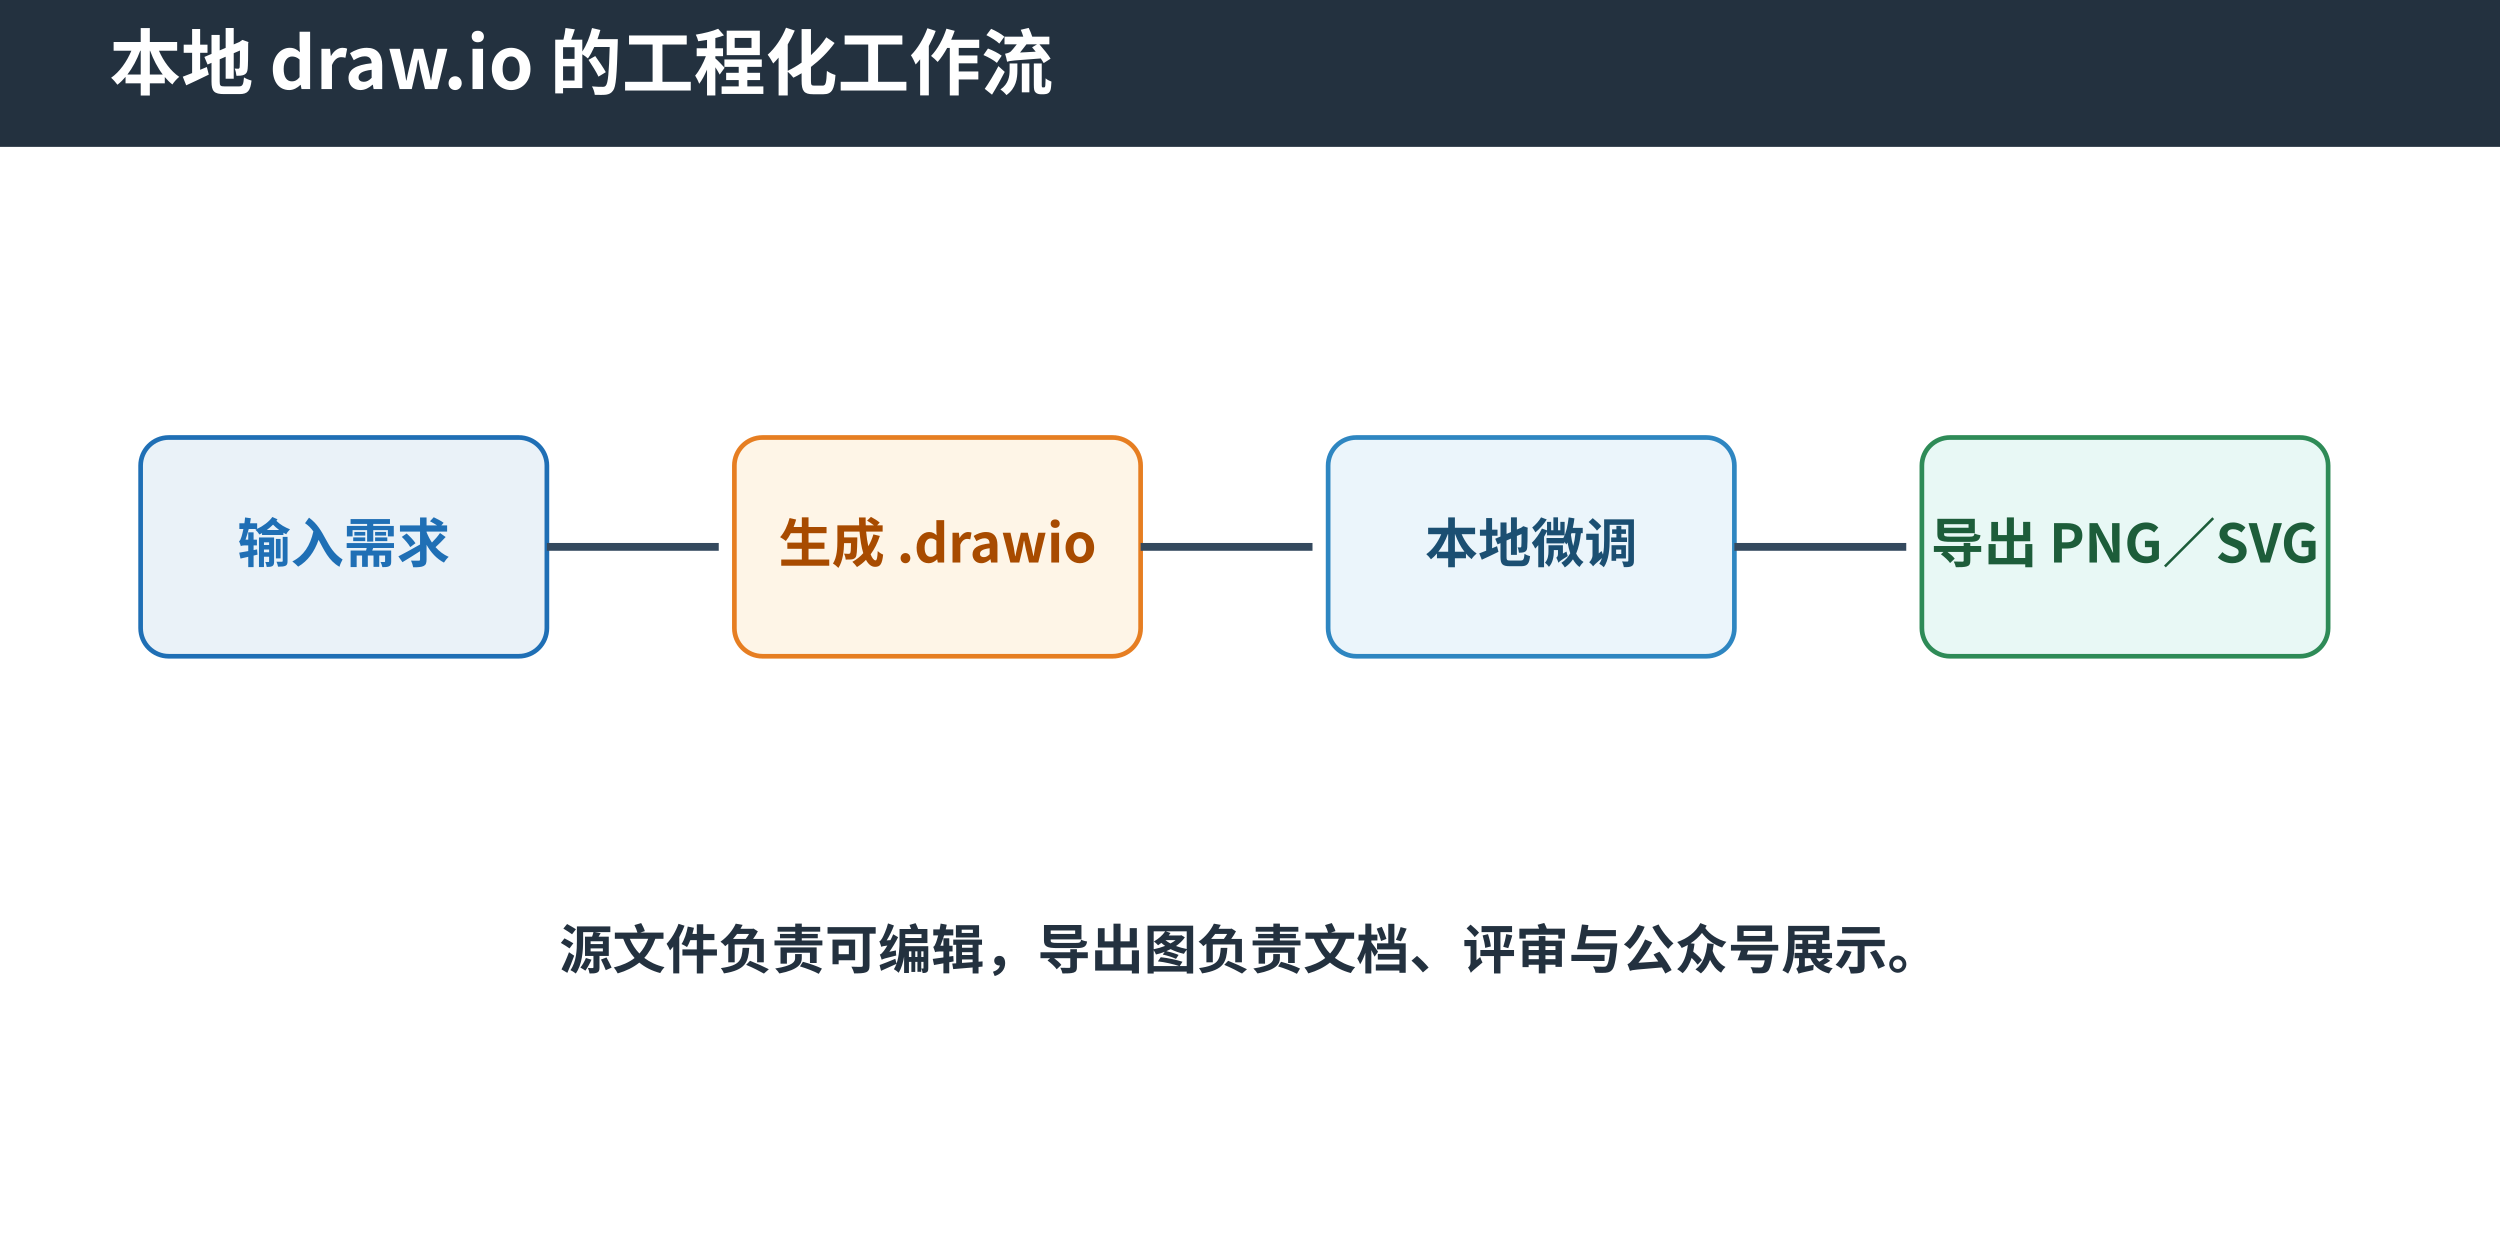
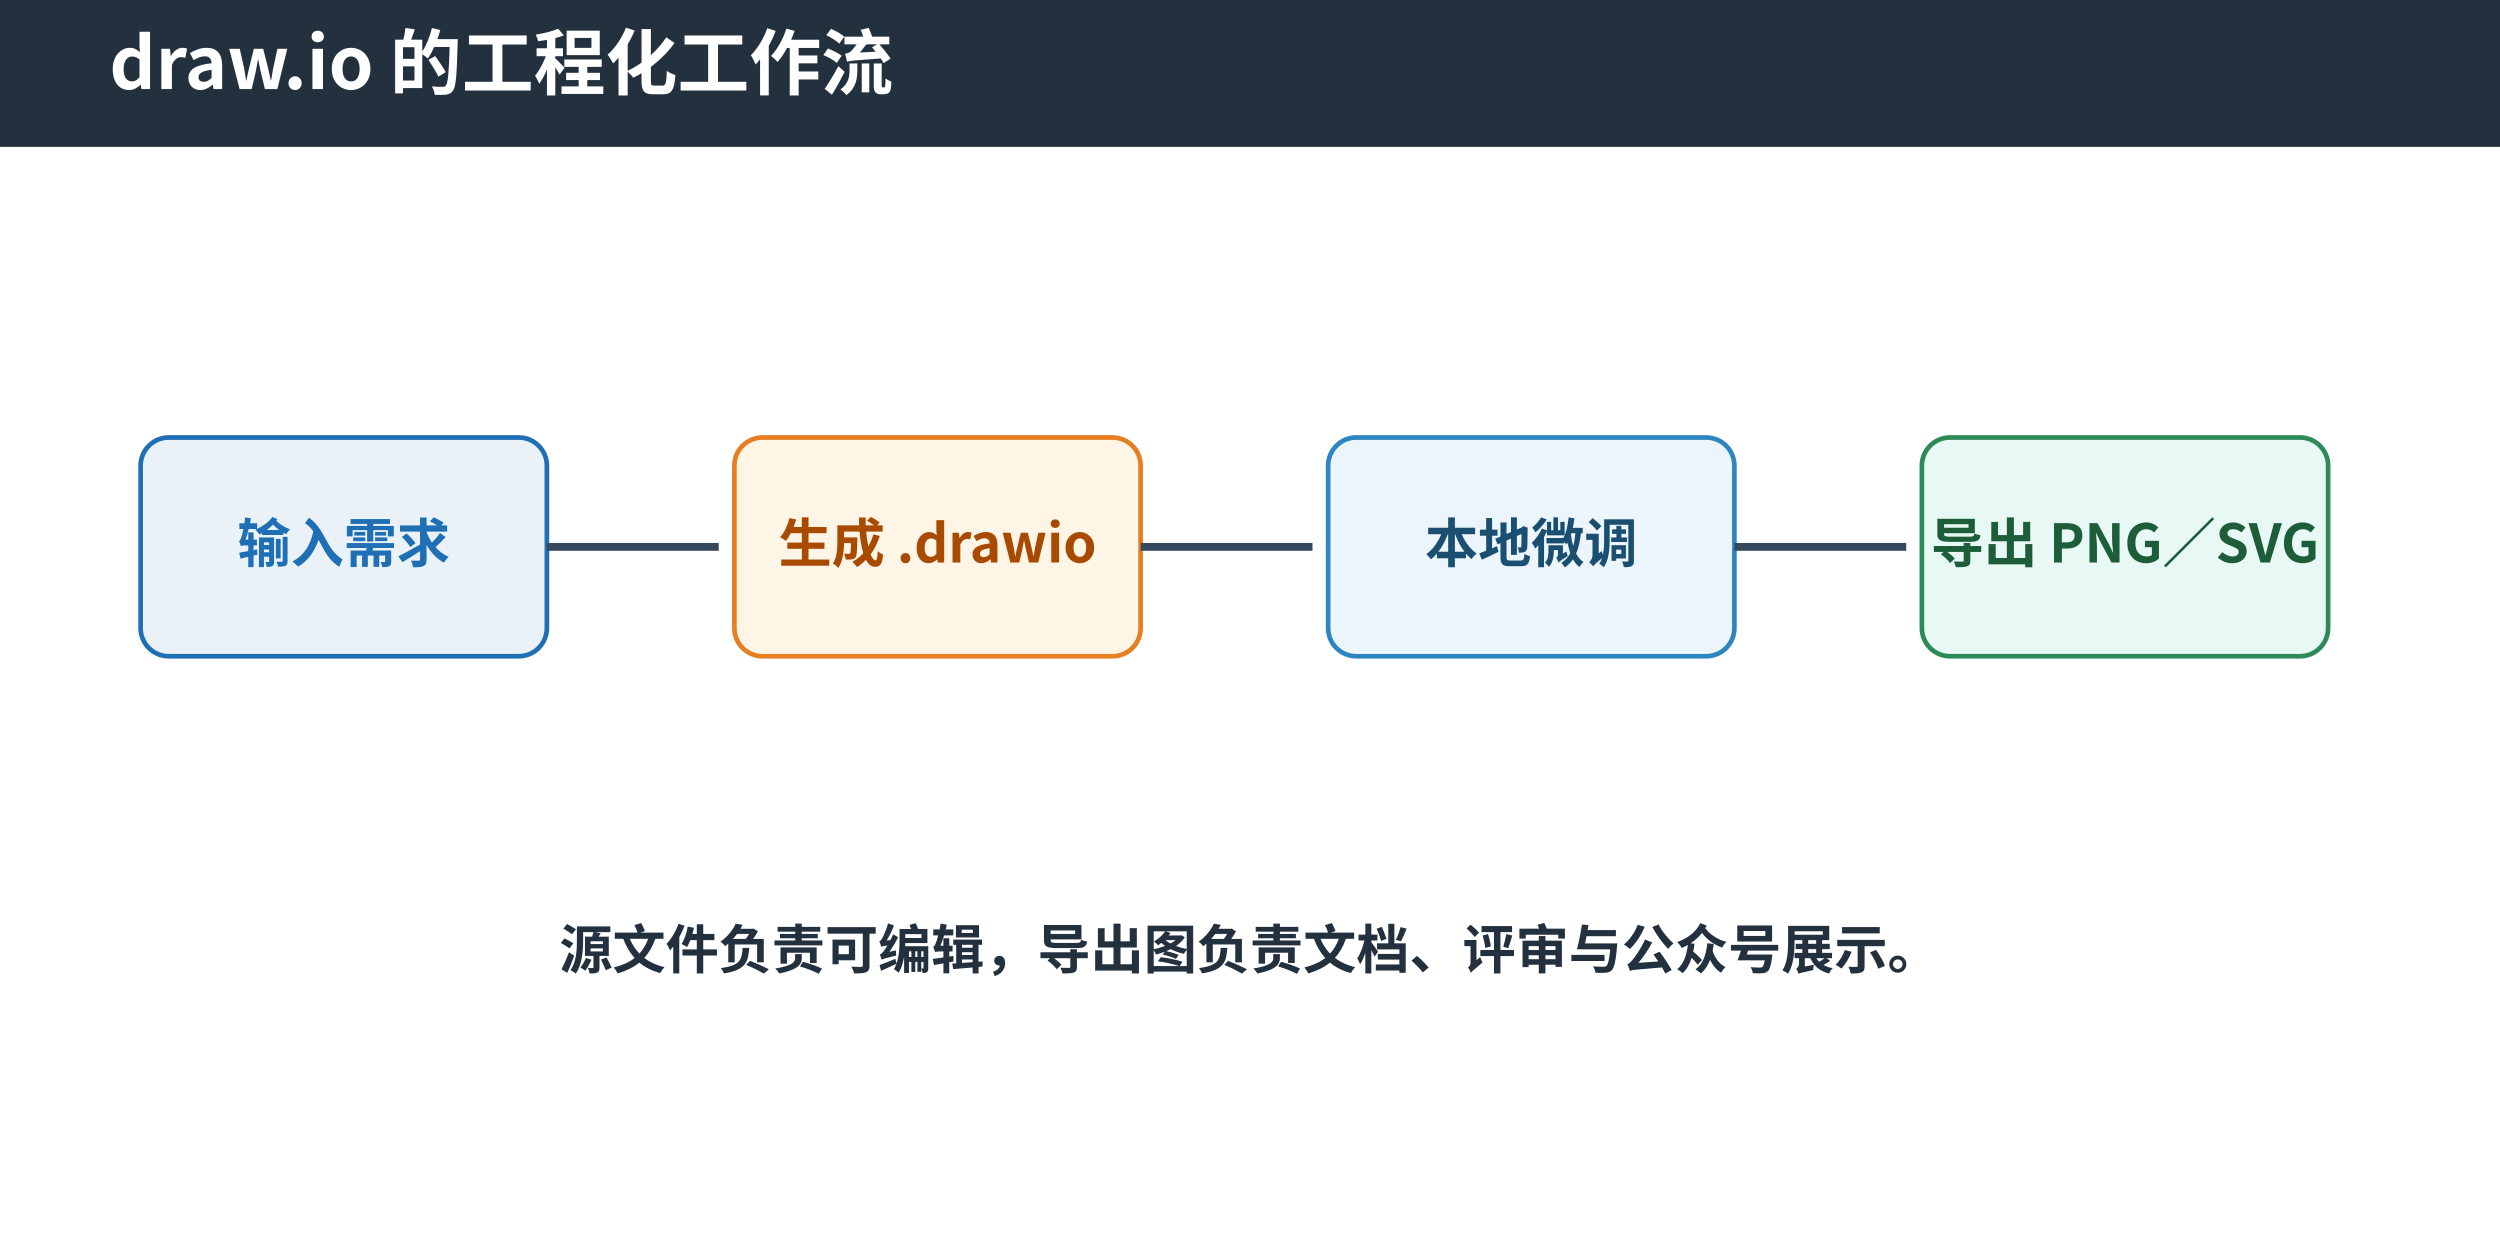
<svg xmlns="http://www.w3.org/2000/svg" width="1600" height="800" viewBox="0 0 1600 800">
  <rect width="1600" height="800" fill="#FFFFFF" />
  <rect width="1600" height="94" fill="#23313F" />
-   <text x="70" y="57" font-family="Noto Sans CJK SC,Arial" font-size="46" font-weight="700" fill="#FFFFFF">本地 draw.io 的工程化工作流</text>
+   <text x="70" y="57" font-family="Noto Sans CJK SC,Arial" font-size="46" font-weight="700" fill="#FFFFFF">draw.io 的工程化工作流</text>
  <rect x="90" y="280" width="260" height="140" rx="18" fill="#EAF2F8" stroke="#1F6FB5" stroke-width="3" />
  <text x="220" y="360" text-anchor="middle" font-family="Noto Sans CJK SC,Arial" font-size="34" font-weight="700" fill="#1F6FB5">输入需求</text>
  <rect x="470" y="280" width="260" height="140" rx="18" fill="#FEF5E7" stroke="#E67E22" stroke-width="3" />
  <text x="600" y="360" text-anchor="middle" font-family="Noto Sans CJK SC,Arial" font-size="34" font-weight="700" fill="#A84B00">生成 .drawio</text>
  <rect x="850" y="280" width="260" height="140" rx="18" fill="#EBF5FB" stroke="#2E86C1" stroke-width="3" />
  <text x="980" y="360" text-anchor="middle" font-family="Noto Sans CJK SC,Arial" font-size="34" font-weight="700" fill="#1B4F72">本地微调</text>
  <rect x="1230" y="280" width="260" height="140" rx="18" fill="#E8F8F5" stroke="#2E8B57" stroke-width="3" />
  <text x="1360" y="360" text-anchor="middle" font-family="Noto Sans CJK SC,Arial" font-size="34" font-weight="700" fill="#1D5D3A">导出 PNG／SVG</text>
  <path d="M350 350 H460 M730 350 H840 M1110 350 H1220" stroke="#34495E" stroke-width="5" />
  <text x="800" y="620" text-anchor="middle" font-family="Noto Sans CJK SC,Arial" font-size="34" font-weight="700" fill="#23313F">源文件负责可编辑，导出图负责文档、评审与公众号展示。</text>
</svg>
